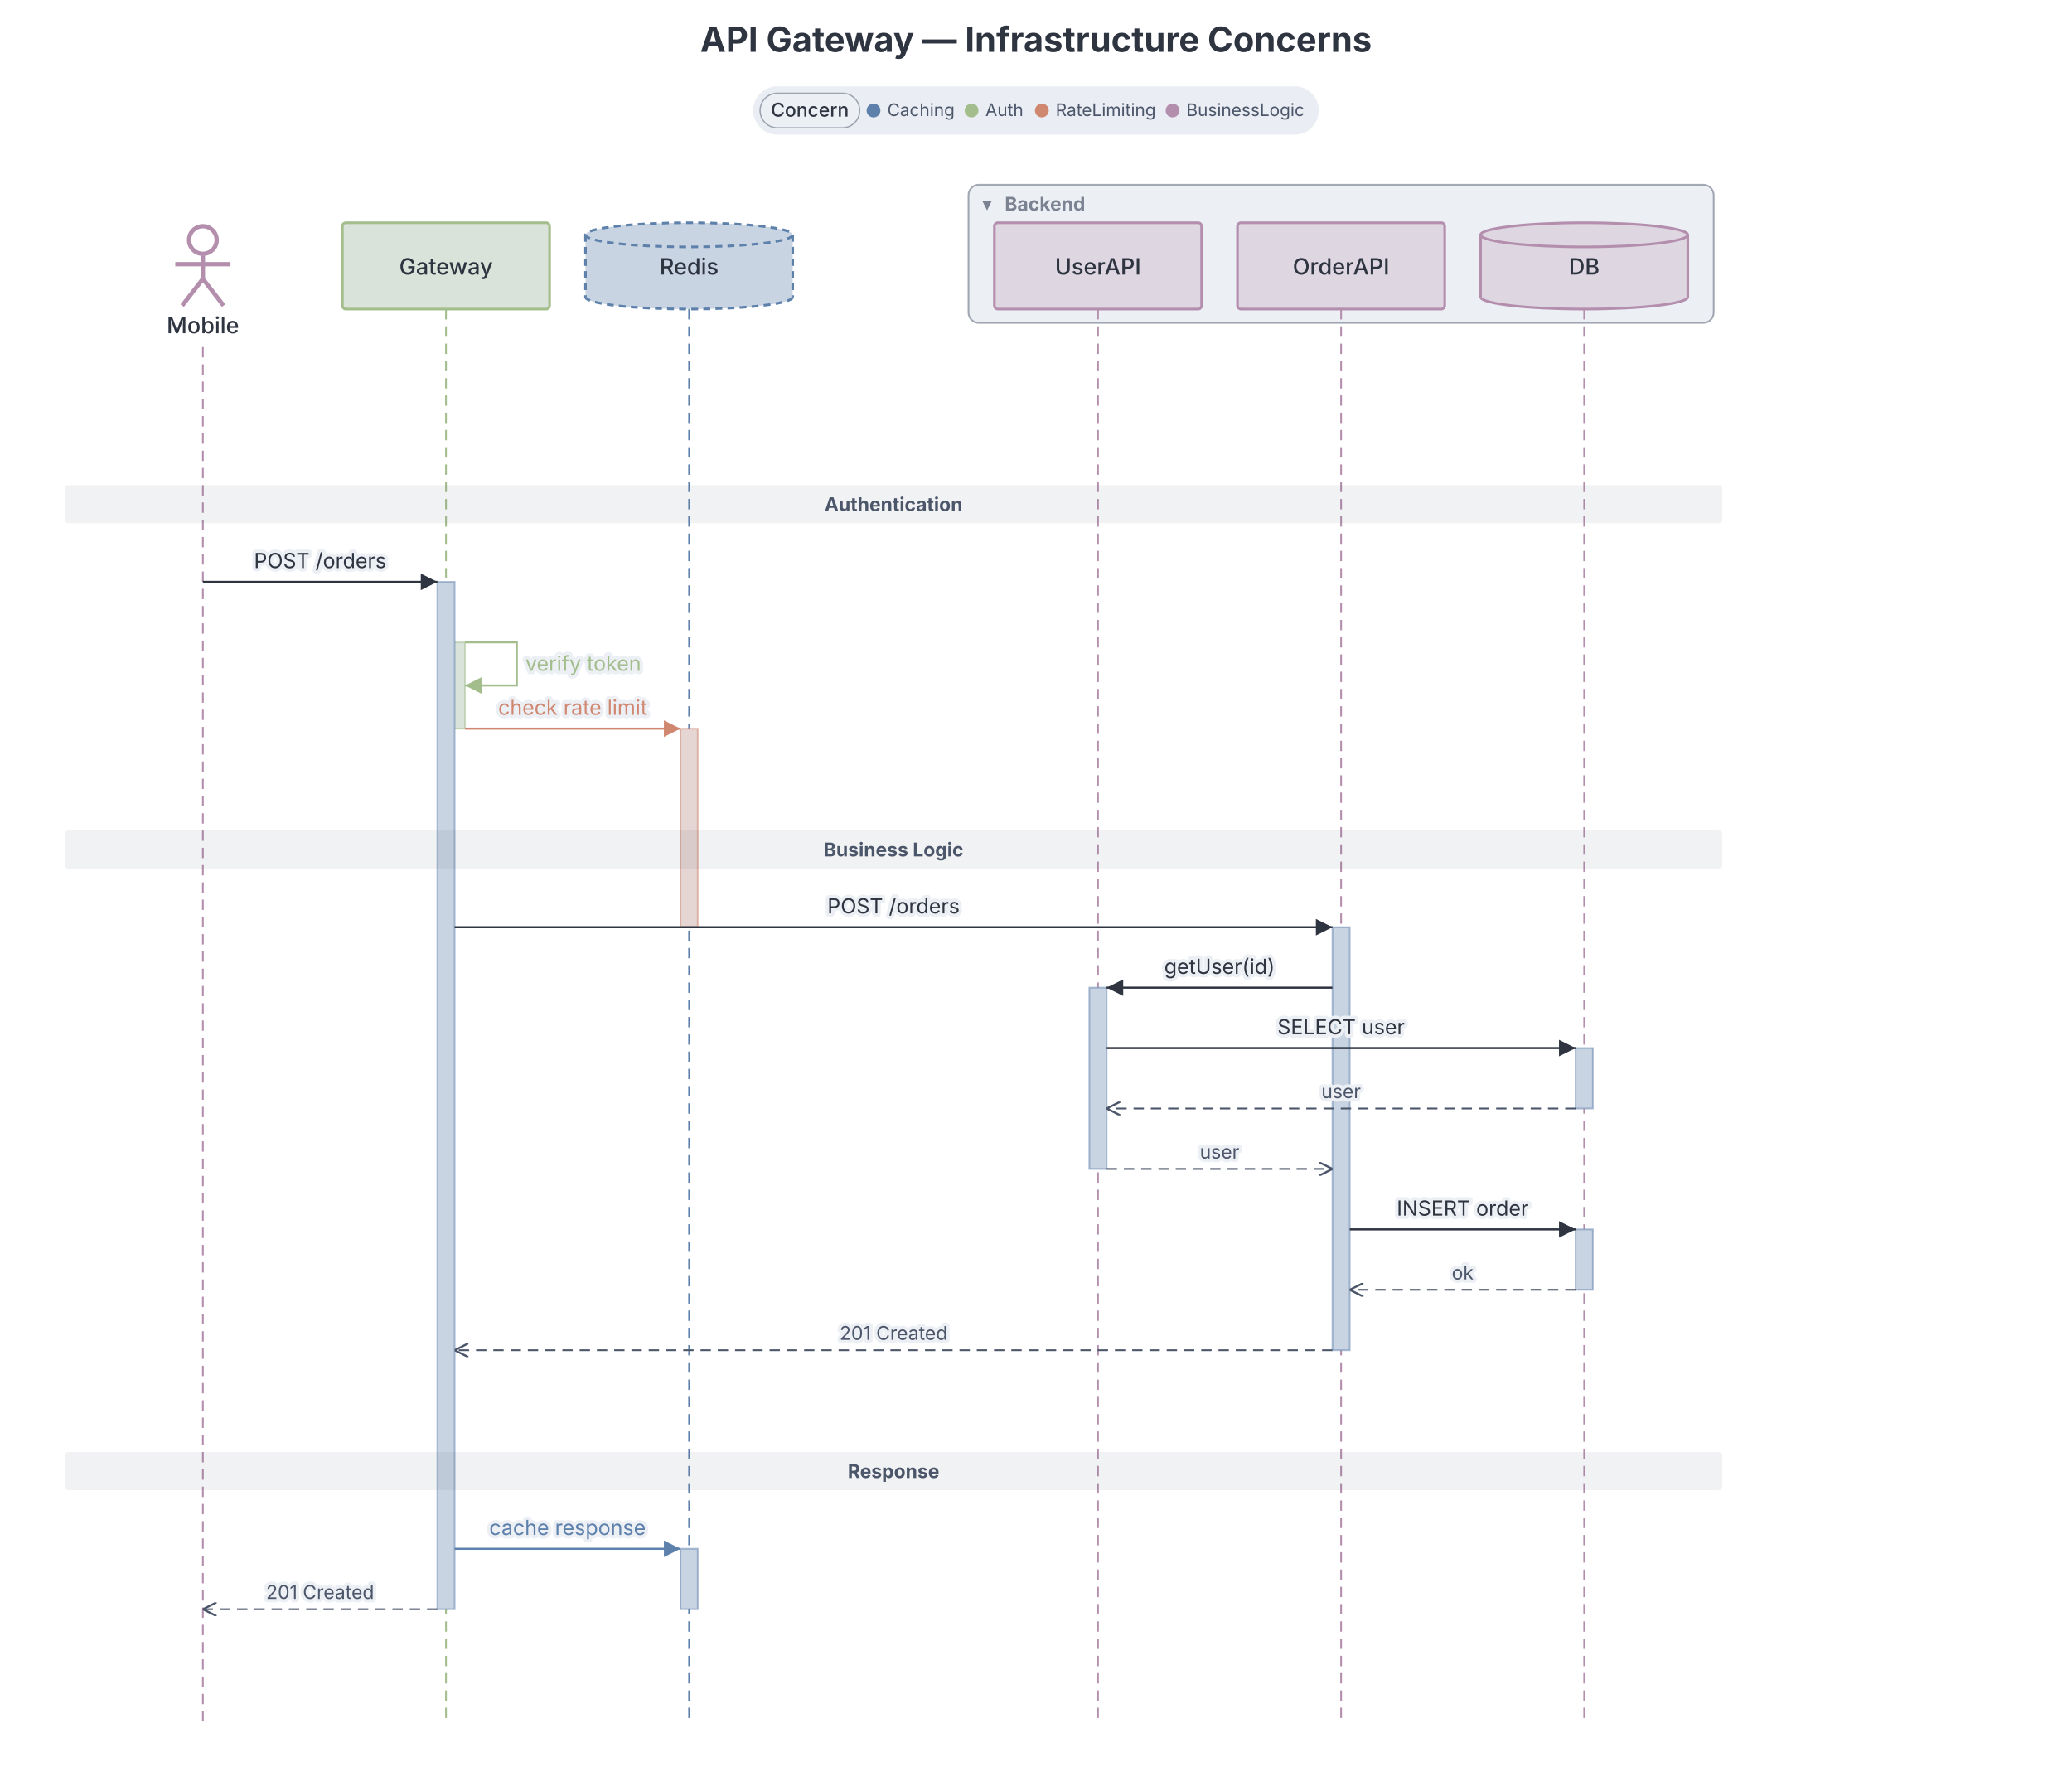
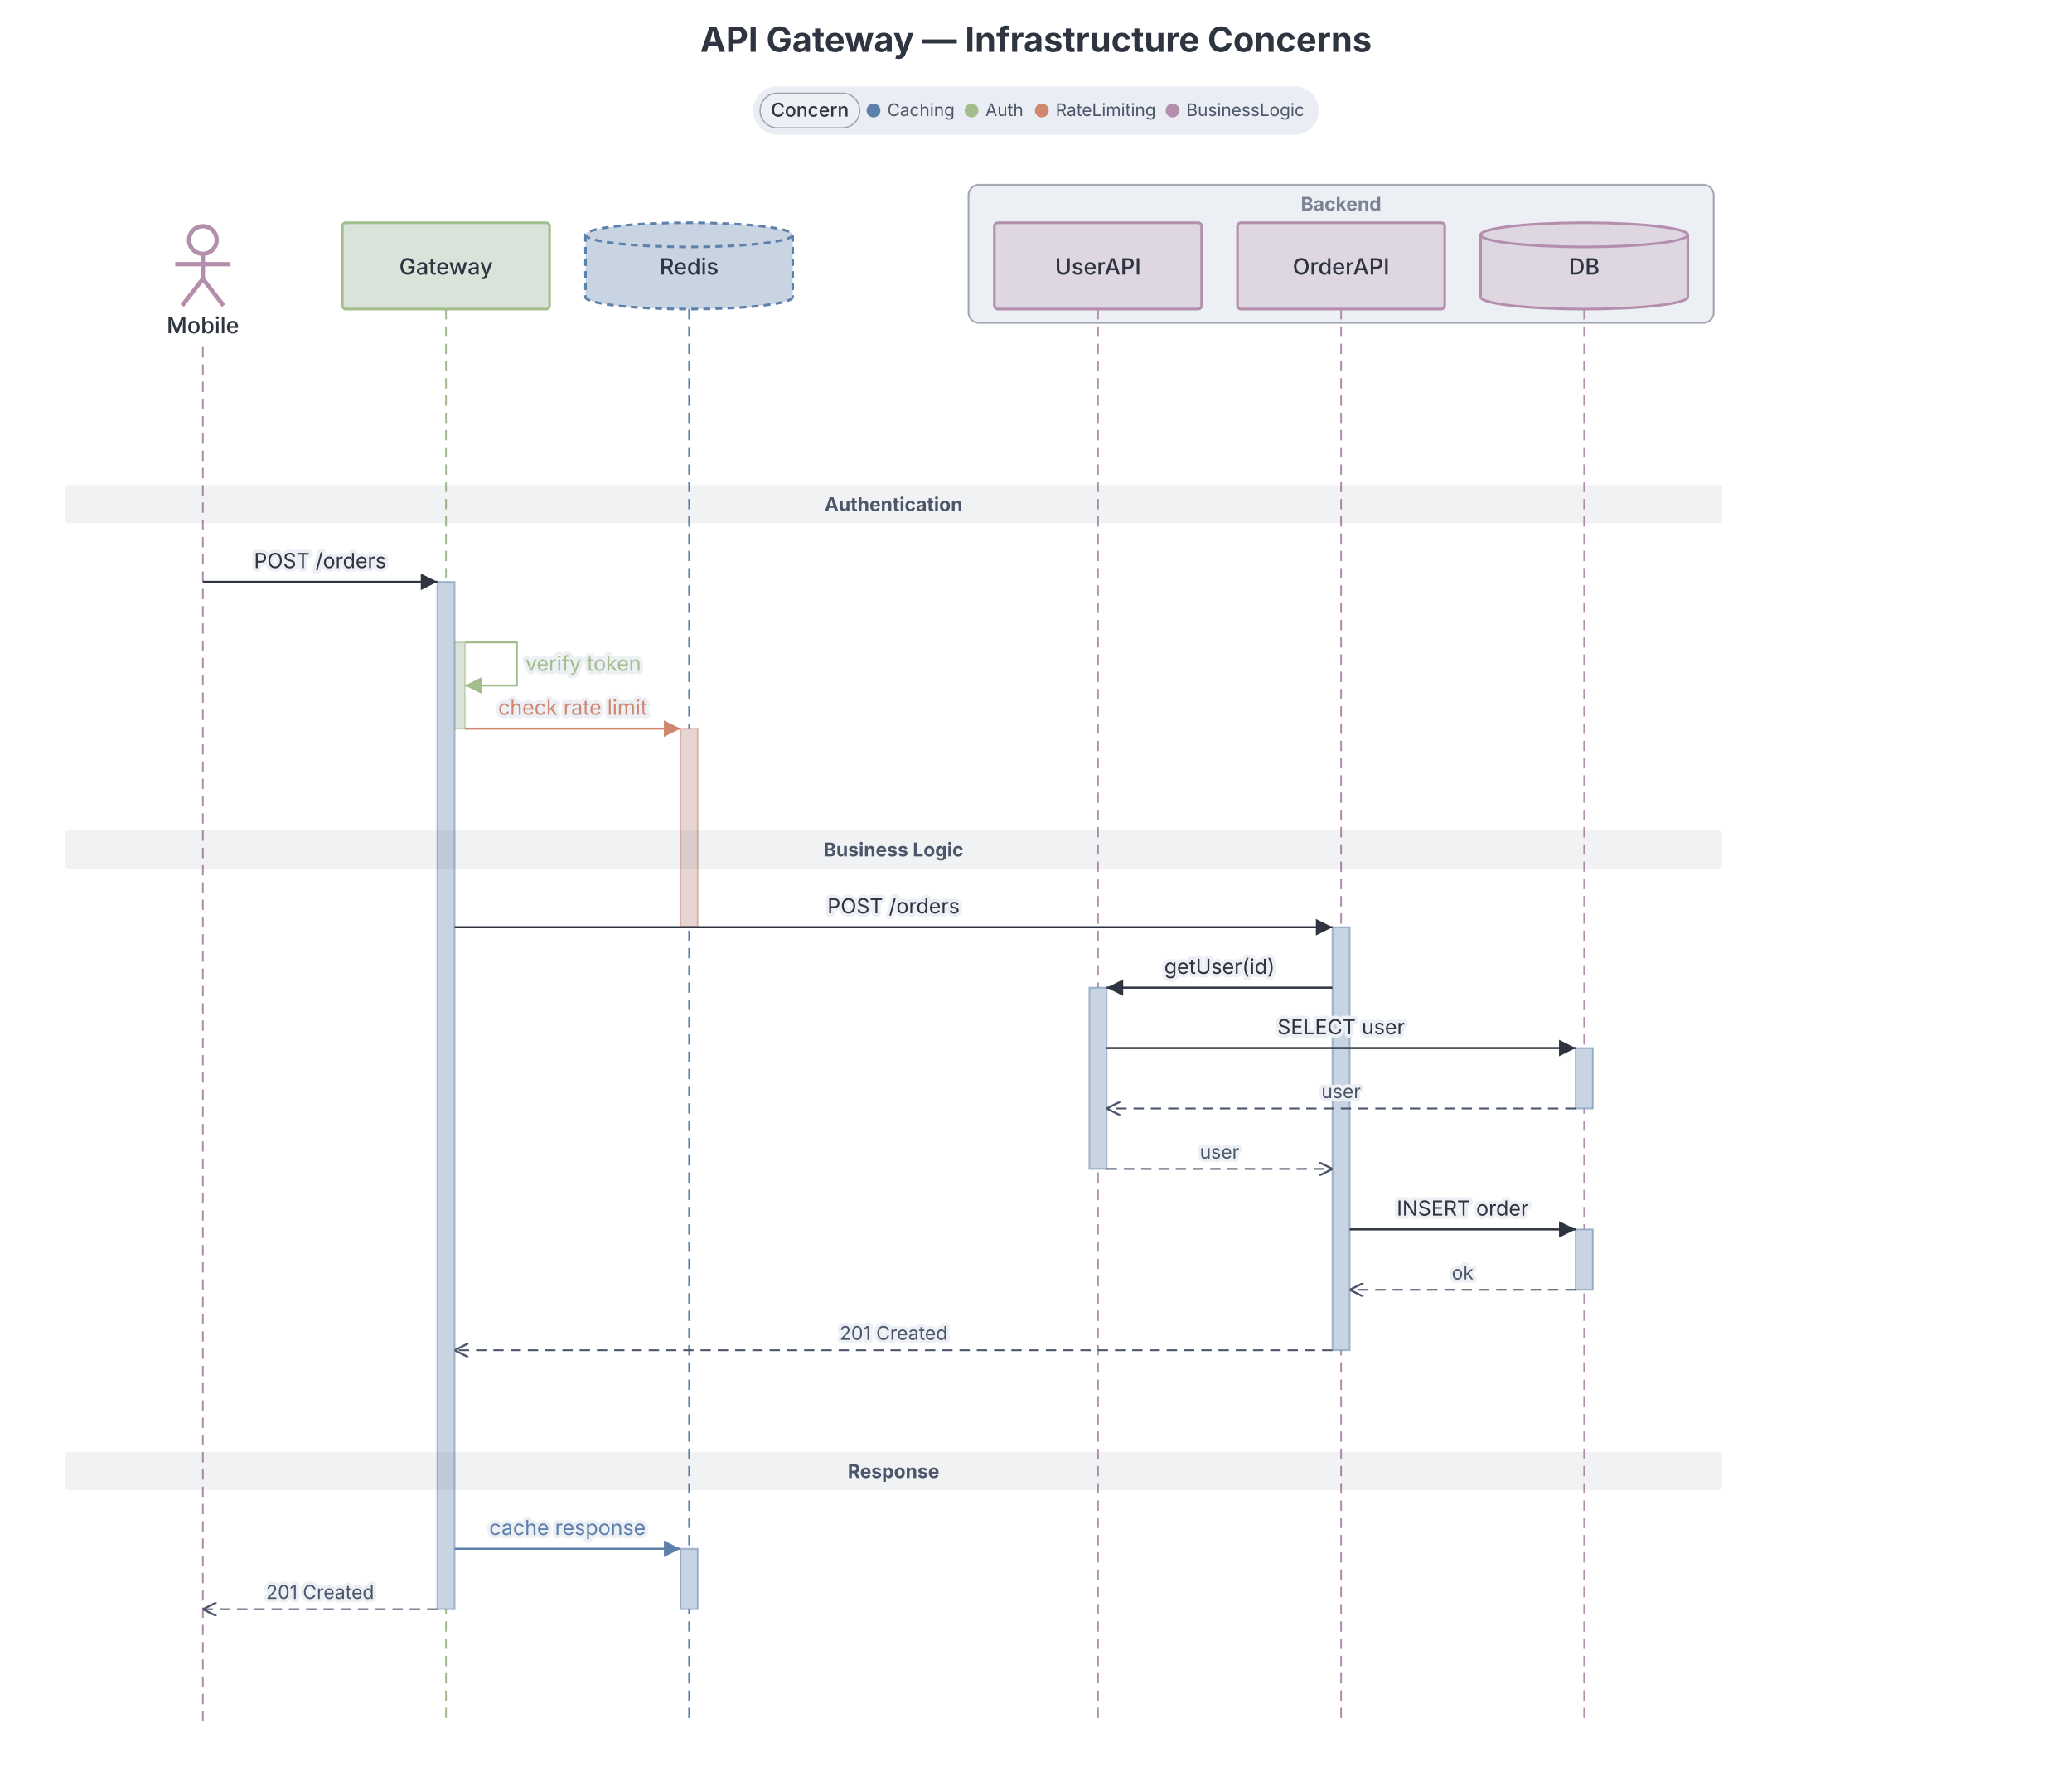
<svg xmlns="http://www.w3.org/2000/svg" width="100%" height="1037" viewBox="0 0 1200 1037" preserveAspectRatio="xMidYMin meet" class="sequence-diagram" style="font-family: Inter, system-ui, Avenir, Helvetica, Arial, sans-serif; background: rgb(236, 239, 244);">
  <defs>
    <marker id="seq-arrowhead" viewBox="0 0 8 8" refX="8" refY="4" markerWidth="8" markerHeight="8" orient="auto">
      <polygon points="0,0 8,4 0,8" fill="#2e3440" />
    </marker>
    <marker id="seq-arrowhead-open" viewBox="0 0 8 8" refX="8" refY="4" markerWidth="8" markerHeight="8" orient="auto">
      <polyline points="0,0 8,4 0,8" fill="none" stroke="#4c566a" stroke-width="1.2" />
    </marker>
    <marker id="seq-arrowhead-async" viewBox="0 0 8 8" refX="8" refY="4" markerWidth="8" markerHeight="8" orient="auto">
      <polyline points="0,0 8,4 0,8" fill="none" stroke="#2e3440" stroke-width="1.2" />
    </marker>
    <marker id="seq-arrowhead-c5e81ac" viewBox="0 0 8 8" refX="8" refY="4" markerWidth="8" markerHeight="8" orient="auto">
      <polygon points="0,0 8,4 0,8" fill="#5e81ac" />
    </marker>
    <marker id="seq-arrowhead-async-c5e81ac" viewBox="0 0 8 8" refX="8" refY="4" markerWidth="8" markerHeight="8" orient="auto">
      <polyline points="0,0 8,4 0,8" fill="none" stroke="#5e81ac" stroke-width="1.2" />
    </marker>
    <marker id="seq-arrowhead-open-c5e81ac" viewBox="0 0 8 8" refX="8" refY="4" markerWidth="8" markerHeight="8" orient="auto">
      <polyline points="0,0 8,4 0,8" fill="none" stroke="#5e81ac" stroke-width="1.2" />
    </marker>
    <marker id="seq-arrowhead-ca3be8c" viewBox="0 0 8 8" refX="8" refY="4" markerWidth="8" markerHeight="8" orient="auto">
      <polygon points="0,0 8,4 0,8" fill="#a3be8c" />
    </marker>
    <marker id="seq-arrowhead-async-ca3be8c" viewBox="0 0 8 8" refX="8" refY="4" markerWidth="8" markerHeight="8" orient="auto">
      <polyline points="0,0 8,4 0,8" fill="none" stroke="#a3be8c" stroke-width="1.2" />
    </marker>
    <marker id="seq-arrowhead-open-ca3be8c" viewBox="0 0 8 8" refX="8" refY="4" markerWidth="8" markerHeight="8" orient="auto">
      <polyline points="0,0 8,4 0,8" fill="none" stroke="#a3be8c" stroke-width="1.2" />
    </marker>
    <marker id="seq-arrowhead-cd08770" viewBox="0 0 8 8" refX="8" refY="4" markerWidth="8" markerHeight="8" orient="auto">
      <polygon points="0,0 8,4 0,8" fill="#d08770" />
    </marker>
    <marker id="seq-arrowhead-async-cd08770" viewBox="0 0 8 8" refX="8" refY="4" markerWidth="8" markerHeight="8" orient="auto">
      <polyline points="0,0 8,4 0,8" fill="none" stroke="#d08770" stroke-width="1.2" />
    </marker>
    <marker id="seq-arrowhead-open-cd08770" viewBox="0 0 8 8" refX="8" refY="4" markerWidth="8" markerHeight="8" orient="auto">
      <polyline points="0,0 8,4 0,8" fill="none" stroke="#d08770" stroke-width="1.2" />
    </marker>
    <marker id="seq-arrowhead-cb48ead" viewBox="0 0 8 8" refX="8" refY="4" markerWidth="8" markerHeight="8" orient="auto">
      <polygon points="0,0 8,4 0,8" fill="#b48ead" />
    </marker>
    <marker id="seq-arrowhead-async-cb48ead" viewBox="0 0 8 8" refX="8" refY="4" markerWidth="8" markerHeight="8" orient="auto">
      <polyline points="0,0 8,4 0,8" fill="none" stroke="#b48ead" stroke-width="1.2" />
    </marker>
    <marker id="seq-arrowhead-open-cb48ead" viewBox="0 0 8 8" refX="8" refY="4" markerWidth="8" markerHeight="8" orient="auto">
      <polyline points="0,0 8,4 0,8" fill="none" stroke="#b48ead" stroke-width="1.2" />
    </marker>
  </defs>
  <text class="chart-title" x="600" y="30" text-anchor="middle" fill="#2e3440" font-size="20" font-weight="700" data-line-number="1">API Gateway — Infrastructure Concerns</text>
  <g class="group-box-wrapper" data-group-toggle="" data-group-line="19" tabindex="0" role="button" aria-expanded="true" cursor="pointer">
    <rect x="560.9" y="107" width="431.6" height="80" rx="6" fill="#eceff4" stroke="#4c566a" stroke-width="1" stroke-opacity="0.5" pointer-events="none" class="group-box" />
    <rect x="560.9" y="107" width="431.6" height="22" fill="transparent" class="group-label-hit" />
-     <text x="568.9" y="122" fill="#4c566a" font-size="11" opacity="0.7" pointer-events="none" class="group-chevron">▾</text>
-     <text x="581.9" y="122" fill="#4c566a" font-size="11" font-weight="bold" opacity="0.7" pointer-events="none" class="group-label">Backend</text>
+     <text x="776.7" y="122" text-anchor="middle" fill="#4c566a" font-size="11" font-weight="bold" opacity="0.7" pointer-events="none" class="group-label">Backend</text>
  </g>
  <g transform="translate(117.5, 129)" class="participant" data-participant-id="Mobile" data-tag-concern="businesslogic">
    <circle cx="0" cy="10" r="8" fill="none" stroke="#b48ead" stroke-width="2.5" />
    <line x1="0" y1="19" x2="0" y2="32.5" stroke="#b48ead" stroke-width="2.5" />
    <line x1="-16" y1="24" x2="16" y2="24" stroke="#b48ead" stroke-width="2.5" />
    <line x1="0" y1="32.5" x2="-12" y2="48" stroke="#b48ead" stroke-width="2.5" />
    <line x1="0" y1="32.5" x2="12" y2="48" stroke="#b48ead" stroke-width="2.5" />
    <text x="0" text-anchor="middle" fill="#2e3440" font-size="13" font-weight="500" y="64">Mobile</text>
  </g>
  <line x1="117.5" y1="201" x2="117.5" y2="997" stroke="#b48ead" stroke-width="1" stroke-dasharray="6 4" class="lifeline" data-participant-id="Mobile" data-tag-concern="businesslogic" />
  <g transform="translate(258.3, 129)" class="participant" data-participant-id="Gateway" data-tag-concern="auth">
    <rect x="-60" y="0" width="120" height="50" rx="2" ry="2" fill="#dae3da" stroke="#a3be8c" stroke-width="1.5" />
    <text x="0" text-anchor="middle" fill="#2e3440" font-size="13" font-weight="500" y="30">Gateway</text>
  </g>
  <line x1="258.3" y1="179" x2="258.3" y2="997" stroke="#a3be8c" stroke-width="1" stroke-dasharray="6 4" class="lifeline" data-participant-id="Gateway" data-tag-concern="auth" />
  <g transform="translate(399.1, 129)" class="participant" data-participant-id="Redis" data-tag-concern="caching">
    <ellipse cx="0" cy="43" rx="60" ry="7" fill="#c9d4e2" stroke="#5e81ac" stroke-width="1.5" stroke-dasharray="4 3" />
    <rect class="participant-body" x="-60" y="7" width="120" height="36" fill="#c9d4e2" stroke="none" />
    <line x1="-60" y1="7" x2="-60" y2="43" stroke="#5e81ac" stroke-width="1.5" stroke-dasharray="4 3" />
    <line x1="60" y1="7" x2="60" y2="43" stroke="#5e81ac" stroke-width="1.5" stroke-dasharray="4 3" />
    <ellipse cx="0" cy="7" rx="60" ry="7" fill="#c9d4e2" stroke="#5e81ac" stroke-width="1.5" stroke-dasharray="4 3" />
    <text x="0" text-anchor="middle" fill="#2e3440" font-size="13" font-weight="500" y="30">Redis</text>
  </g>
  <line x1="399.1" y1="179" x2="399.1" y2="997" stroke="#5e81ac" stroke-width="1" stroke-dasharray="6 4" class="lifeline" data-participant-id="Redis" data-tag-concern="caching" />
  <g transform="translate(635.9, 129)" class="participant" data-participant-id="UserAPI" data-tag-concern="businesslogic">
    <rect x="-60" y="0" width="120" height="50" rx="2" ry="2" fill="#ded7e2" stroke="#b48ead" stroke-width="1.5" />
    <text x="0" text-anchor="middle" fill="#2e3440" font-size="13" font-weight="500" y="30">UserAPI</text>
  </g>
  <line x1="635.9" y1="179" x2="635.9" y2="997" stroke="#b48ead" stroke-width="1" stroke-dasharray="6 4" class="lifeline" data-participant-id="UserAPI" data-tag-concern="businesslogic" />
  <g transform="translate(776.7, 129)" class="participant" data-participant-id="OrderAPI" data-tag-concern="businesslogic">
    <rect x="-60" y="0" width="120" height="50" rx="2" ry="2" fill="#ded7e2" stroke="#b48ead" stroke-width="1.5" />
    <text x="0" text-anchor="middle" fill="#2e3440" font-size="13" font-weight="500" y="30">OrderAPI</text>
  </g>
  <line x1="776.7" y1="179" x2="776.7" y2="997" stroke="#b48ead" stroke-width="1" stroke-dasharray="6 4" class="lifeline" data-participant-id="OrderAPI" data-tag-concern="businesslogic" />
  <g transform="translate(917.5, 129)" class="participant" data-participant-id="DB" data-tag-concern="businesslogic">
    <ellipse cx="0" cy="43" rx="60" ry="7" fill="#ded7e2" stroke="#b48ead" stroke-width="1.5" />
    <rect class="participant-body" x="-60" y="7" width="120" height="36" fill="#ded7e2" stroke="none" />
    <line x1="-60" y1="7" x2="-60" y2="43" stroke="#b48ead" stroke-width="1.5" />
    <line x1="60" y1="7" x2="60" y2="43" stroke="#b48ead" stroke-width="1.5" />
    <ellipse cx="0" cy="7" rx="60" ry="7" fill="#ded7e2" stroke="#b48ead" stroke-width="1.5" />
    <text x="0" text-anchor="middle" fill="#2e3440" font-size="13" font-weight="500" y="30">DB</text>
  </g>
  <line x1="917.5" y1="179" x2="917.5" y2="997" stroke="#b48ead" stroke-width="1" stroke-dasharray="6 4" class="lifeline" data-participant-id="DB" data-tag-concern="businesslogic" />
  <rect x="259.3" y="372" width="10" height="50" fill="#eceff4" />
  <rect x="259.3" y="372" width="10" height="50" fill="#dae3da" stroke="#a3be8c" stroke-width="1" stroke-opacity="0.5" data-participant-id="Gateway" data-msg-lines="26,27" data-line-number="26" class="activation" data-tag-concern="auth" />
  <rect x="394.1" y="422" width="10" height="115" fill="#eceff4" />
  <rect x="394.1" y="422" width="10" height="115" fill="#e5d5d3" stroke="#d08770" stroke-width="1" stroke-opacity="0.5" data-participant-id="Redis" data-msg-lines="27,30" data-line-number="27" class="activation" data-tag-concern="ratelimiting" />
  <rect x="912.5" y="607" width="10" height="35" fill="#eceff4" />
  <rect x="912.5" y="607" width="10" height="35" fill="#c9d4e2" stroke="#5e81ac" stroke-width="1" stroke-opacity="0.5" data-participant-id="DB" data-msg-lines="32,33" data-line-number="32" class="activation" />
  <rect x="630.9" y="572" width="10" height="105" fill="#eceff4" />
  <rect x="630.9" y="572" width="10" height="105" fill="#c9d4e2" stroke="#5e81ac" stroke-width="1" stroke-opacity="0.5" data-participant-id="UserAPI" data-msg-lines="31,32,33,34" data-line-number="31" class="activation" />
  <rect x="912.5" y="712" width="10" height="35" fill="#eceff4" />
  <rect x="912.5" y="712" width="10" height="35" fill="#c9d4e2" stroke="#5e81ac" stroke-width="1" stroke-opacity="0.5" data-participant-id="DB" data-msg-lines="35,36" data-line-number="35" class="activation" />
  <rect x="771.7" y="537" width="10" height="245" fill="#eceff4" />
  <rect x="771.7" y="537" width="10" height="245" fill="#c9d4e2" stroke="#5e81ac" stroke-width="1" stroke-opacity="0.5" data-participant-id="OrderAPI" data-msg-lines="30,31,32,33,34,35,36,37" data-line-number="30" class="activation" />
  <rect x="394.1" y="897" width="10" height="35" fill="#eceff4" />
  <rect x="394.1" y="897" width="10" height="35" fill="#c9d4e2" stroke="#5e81ac" stroke-width="1" stroke-opacity="0.5" data-participant-id="Redis" data-msg-lines="40,41" data-line-number="40" class="activation" data-tag-concern="caching" />
  <rect x="253.3" y="337" width="10" height="595" fill="#eceff4" />
  <rect x="253.3" y="337" width="10" height="595" fill="#c9d4e2" stroke="#5e81ac" stroke-width="1" stroke-opacity="0.5" data-participant-id="Gateway" data-msg-lines="25,26,27,30,31,32,33,34,35,36,37,40,41" data-line-number="25" class="activation" />
  <g data-section-toggle="" data-line-number="24" data-section="" tabindex="0" role="button" aria-expanded="true">
    <rect x="37.5" y="281" width="960" height="22" fill="#4c566a" opacity="0.08" rx="2" pointer-events="none" class="section-divider" />
    <rect x="470.465" y="281" width="94.07" height="22" fill="transparent" class="section-label-hit" />
    <text x="517.5" y="296" text-anchor="middle" fill="#4c566a" font-size="11" font-weight="bold" class="section-label">Authentication</text>
  </g>
  <g data-section-toggle="" data-line-number="29" data-section="" tabindex="0" role="button" aria-expanded="true">
    <rect x="37.5" y="481" width="960" height="22" fill="#4c566a" opacity="0.08" rx="2" pointer-events="none" class="section-divider" />
    <rect x="468.375" y="481" width="98.25" height="22" fill="transparent" class="section-label-hit" />
    <text x="517.5" y="496" text-anchor="middle" fill="#4c566a" font-size="11" font-weight="bold" class="section-label">Business Logic</text>
  </g>
  <g data-section-toggle="" data-line-number="39" data-section="" tabindex="0" role="button" aria-expanded="true">
    <rect x="37.5" y="841" width="960" height="22" fill="#4c566a" opacity="0.08" rx="2" pointer-events="none" class="section-divider" />
    <rect x="477.5" y="841" width="80" height="22" fill="transparent" class="section-label-hit" />
    <text x="517.5" y="856" text-anchor="middle" fill="#4c566a" font-size="11" font-weight="bold" class="section-label">Response</text>
  </g>
  <rect x="117.5" y="327" width="135.8" height="20" fill="transparent" class="message-hit-area" data-line-number="25" data-msg-index="0" data-step-index="0" />
  <line x1="117.5" y1="337" x2="253.3" y2="337" stroke="#2e3440" stroke-width="1.2" marker-end="url(#seq-arrowhead)" class="message-arrow" data-line-number="25" data-msg-index="0" data-step-index="0" data-from="Mobile" data-to="Gateway" />
  <text x="185.4" y="329" text-anchor="middle" fill="#2e3440" paint-order="stroke fill" stroke="#eceff4" stroke-width="4" stroke-linejoin="round" font-size="12" class="message-label" data-line-number="25" data-msg-index="0" data-step-index="0">POST /orders</text>
  <rect x="269.3" y="367" width="30" height="35" fill="transparent" class="message-hit-area" data-line-number="26" data-msg-index="1" data-step-index="1" />
  <path d="M 269.3 372 H 299.3 V 397 H 269.3" fill="none" stroke="#a3be8c" stroke-width="1.2" marker-end="url(#seq-arrowhead-ca3be8c)" class="message-arrow self-call" data-line-number="26" data-msg-index="1" data-step-index="1" data-from="Gateway" data-to="Gateway" data-tag-concern="auth" />
  <text x="304.3" y="388.5" text-anchor="start" fill="#a3be8c" paint-order="stroke fill" stroke="#eceff4" stroke-width="4" stroke-linejoin="round" font-size="12" class="message-label" data-line-number="26" data-msg-index="1" data-step-index="1" data-tag-concern="auth">verify token</text>
  <rect x="269.3" y="412" width="124.8" height="20" fill="transparent" class="message-hit-area" data-line-number="27" data-msg-index="2" data-step-index="2" />
  <line x1="269.3" y1="422" x2="394.1" y2="422" stroke="#d08770" stroke-width="1.2" marker-end="url(#seq-arrowhead-cd08770)" class="message-arrow" data-line-number="27" data-msg-index="2" data-step-index="2" data-from="Gateway" data-to="Redis" data-tag-concern="ratelimiting" />
  <text x="331.7" y="414" text-anchor="middle" fill="#d08770" paint-order="stroke fill" stroke="#eceff4" stroke-width="4" stroke-linejoin="round" font-size="12" class="message-label" data-line-number="27" data-msg-index="2" data-step-index="2" data-tag-concern="ratelimiting">check rate limit</text>
  <rect x="263.3" y="527" width="508.4" height="20" fill="transparent" class="message-hit-area" data-line-number="30" data-msg-index="3" data-step-index="3" />
  <line x1="263.3" y1="537" x2="771.7" y2="537" stroke="#2e3440" stroke-width="1.2" marker-end="url(#seq-arrowhead)" class="message-arrow" data-line-number="30" data-msg-index="3" data-step-index="3" data-from="Gateway" data-to="OrderAPI" />
  <text x="517.5" y="529" text-anchor="middle" fill="#2e3440" paint-order="stroke fill" stroke="#eceff4" stroke-width="4" stroke-linejoin="round" font-size="12" class="message-label" data-line-number="30" data-msg-index="3" data-step-index="3">POST /orders</text>
  <rect x="640.9" y="562" width="130.8" height="20" fill="transparent" class="message-hit-area" data-line-number="31" data-msg-index="4" data-step-index="4" />
  <line x1="771.7" y1="572" x2="640.9" y2="572" stroke="#2e3440" stroke-width="1.2" marker-end="url(#seq-arrowhead)" class="message-arrow" data-line-number="31" data-msg-index="4" data-step-index="4" data-from="OrderAPI" data-to="UserAPI" />
  <text x="706.3" y="564" text-anchor="middle" fill="#2e3440" paint-order="stroke fill" stroke="#eceff4" stroke-width="4" stroke-linejoin="round" font-size="12" class="message-label" data-line-number="31" data-msg-index="4" data-step-index="4">getUser(id)</text>
  <rect x="640.9" y="597" width="271.6" height="20" fill="transparent" class="message-hit-area" data-line-number="32" data-msg-index="5" data-step-index="5" />
  <line x1="640.9" y1="607" x2="912.5" y2="607" stroke="#2e3440" stroke-width="1.2" marker-end="url(#seq-arrowhead)" class="message-arrow" data-line-number="32" data-msg-index="5" data-step-index="5" data-from="UserAPI" data-to="DB" />
  <text x="776.7" y="599" text-anchor="middle" fill="#2e3440" paint-order="stroke fill" stroke="#eceff4" stroke-width="4" stroke-linejoin="round" font-size="12" class="message-label" data-line-number="32" data-msg-index="5" data-step-index="5">SELECT user</text>
  <rect x="640.9" y="632" width="271.6" height="20" fill="transparent" class="message-hit-area" data-line-number="33" data-msg-index="6" data-step-index="6" />
  <line x1="912.5" y1="642" x2="640.9" y2="642" stroke="#4c566a" stroke-width="1" stroke-dasharray="6 4" marker-end="url(#seq-arrowhead-open)" class="return-arrow" data-line-number="33" data-msg-index="6" data-step-index="6" data-from="DB" data-to="UserAPI" />
  <text x="776.7" y="636" text-anchor="middle" fill="#4c566a" paint-order="stroke fill" stroke="#eceff4" stroke-width="4" stroke-linejoin="round" font-size="11" class="message-label" data-line-number="33" data-msg-index="6" data-step-index="6">user</text>
  <rect x="640.9" y="667" width="130.8" height="20" fill="transparent" class="message-hit-area" data-line-number="34" data-msg-index="7" data-step-index="7" />
  <line x1="640.9" y1="677" x2="771.7" y2="677" stroke="#4c566a" stroke-width="1" stroke-dasharray="6 4" marker-end="url(#seq-arrowhead-open)" class="return-arrow" data-line-number="34" data-msg-index="7" data-step-index="7" data-from="UserAPI" data-to="OrderAPI" />
  <text x="706.3" y="671" text-anchor="middle" fill="#4c566a" paint-order="stroke fill" stroke="#eceff4" stroke-width="4" stroke-linejoin="round" font-size="11" class="message-label" data-line-number="34" data-msg-index="7" data-step-index="7">user</text>
  <rect x="781.7" y="702" width="130.8" height="20" fill="transparent" class="message-hit-area" data-line-number="35" data-msg-index="8" data-step-index="8" />
  <line x1="781.7" y1="712" x2="912.5" y2="712" stroke="#2e3440" stroke-width="1.2" marker-end="url(#seq-arrowhead)" class="message-arrow" data-line-number="35" data-msg-index="8" data-step-index="8" data-from="OrderAPI" data-to="DB" />
  <text x="847.1" y="704" text-anchor="middle" fill="#2e3440" paint-order="stroke fill" stroke="#eceff4" stroke-width="4" stroke-linejoin="round" font-size="12" class="message-label" data-line-number="35" data-msg-index="8" data-step-index="8">INSERT order</text>
  <rect x="781.7" y="737" width="130.8" height="20" fill="transparent" class="message-hit-area" data-line-number="36" data-msg-index="9" data-step-index="9" />
  <line x1="912.5" y1="747" x2="781.7" y2="747" stroke="#4c566a" stroke-width="1" stroke-dasharray="6 4" marker-end="url(#seq-arrowhead-open)" class="return-arrow" data-line-number="36" data-msg-index="9" data-step-index="9" data-from="DB" data-to="OrderAPI" />
  <text x="847.1" y="741" text-anchor="middle" fill="#4c566a" paint-order="stroke fill" stroke="#eceff4" stroke-width="4" stroke-linejoin="round" font-size="11" class="message-label" data-line-number="36" data-msg-index="9" data-step-index="9">ok</text>
  <rect x="263.3" y="772" width="508.4" height="20" fill="transparent" class="message-hit-area" data-line-number="37" data-msg-index="10" data-step-index="10" />
  <line x1="771.7" y1="782" x2="263.3" y2="782" stroke="#4c566a" stroke-width="1" stroke-dasharray="6 4" marker-end="url(#seq-arrowhead-open)" class="return-arrow" data-line-number="37" data-msg-index="10" data-step-index="10" data-from="OrderAPI" data-to="Gateway" />
  <text x="517.5" y="776" text-anchor="middle" fill="#4c566a" paint-order="stroke fill" stroke="#eceff4" stroke-width="4" stroke-linejoin="round" font-size="11" class="message-label" data-line-number="37" data-msg-index="10" data-step-index="10">201 Created</text>
  <rect x="263.3" y="887" width="130.8" height="20" fill="transparent" class="message-hit-area" data-line-number="40" data-msg-index="11" data-step-index="11" />
  <line x1="263.3" y1="897" x2="394.1" y2="897" stroke="#5e81ac" stroke-width="1.2" marker-end="url(#seq-arrowhead-c5e81ac)" class="message-arrow" data-line-number="40" data-msg-index="11" data-step-index="11" data-from="Gateway" data-to="Redis" data-tag-concern="caching" />
  <text x="328.7" y="889" text-anchor="middle" fill="#5e81ac" paint-order="stroke fill" stroke="#eceff4" stroke-width="4" stroke-linejoin="round" font-size="12" class="message-label" data-line-number="40" data-msg-index="11" data-step-index="11" data-tag-concern="caching">cache response</text>
  <rect x="117.5" y="922" width="135.8" height="20" fill="transparent" class="message-hit-area" data-line-number="41" data-msg-index="12" data-step-index="12" />
  <line x1="253.3" y1="932" x2="117.5" y2="932" stroke="#4c566a" stroke-width="1" stroke-dasharray="6 4" marker-end="url(#seq-arrowhead-open)" class="return-arrow" data-line-number="41" data-msg-index="12" data-step-index="12" data-from="Gateway" data-to="Mobile" />
  <text x="185.4" y="926" text-anchor="middle" fill="#4c566a" paint-order="stroke fill" stroke="#eceff4" stroke-width="4" stroke-linejoin="round" font-size="11" class="message-label" data-line-number="41" data-msg-index="12" data-step-index="12">201 Created</text>
  <g class="sequence-legend" transform="translate(0,50)">
    <g class="dgmo-legend" data-legend-title-relation="below-title" data-legend-capsule-addon-width="0" data-legend-active="concern">
      <g transform="translate(436.205,0)" data-legend-group="concern" style="cursor: pointer;">
        <rect width="327.59" height="28" rx="14" fill="#eaedf3" />
        <rect x="4" y="4" width="57.69" height="20" rx="10" fill="#eceff4" />
        <rect x="4" y="4" width="57.69" height="20" rx="10" fill="none" stroke="#9ca3af" stroke-width="0.75" />
        <text x="32.845" y="14" text-anchor="middle" dy="0.32em" font-size="11" font-weight="500" fill="#2e3440" pointer-events="none" font-family="Inter, system-ui, Avenir, Helvetica, Arial, sans-serif">Concern</text>
        <g data-legend-entry="caching" data-series-name="Caching" style="cursor: pointer;">
          <circle cx="69.69" cy="14" r="4" fill="#5e81ac" />
          <text x="77.69" y="14" dy="0.32em" font-size="10" fill="#4c566a" font-family="Inter, system-ui, Avenir, Helvetica, Arial, sans-serif">Caching</text>
        </g>
        <g data-legend-entry="auth" data-series-name="Auth" style="cursor: pointer;">
          <circle cx="126.49" cy="14" r="4" fill="#a3be8c" />
          <text x="134.49" y="14" dy="0.32em" font-size="10" fill="#4c566a" font-family="Inter, system-ui, Avenir, Helvetica, Arial, sans-serif">Auth</text>
        </g>
        <g data-legend-entry="ratelimiting" data-series-name="RateLimiting" style="cursor: pointer;">
          <circle cx="167.19" cy="14" r="4" fill="#d08770" />
          <text x="175.19" y="14" dy="0.32em" font-size="10" fill="#4c566a" font-family="Inter, system-ui, Avenir, Helvetica, Arial, sans-serif">RateLimiting</text>
        </g>
        <g data-legend-entry="businesslogic" data-series-name="BusinessLogic" style="cursor: pointer;">
          <circle cx="242.89" cy="14" r="4" fill="#b48ead" />
          <text x="250.89" y="14" dy="0.32em" font-size="10" fill="#4c566a" font-family="Inter, system-ui, Avenir, Helvetica, Arial, sans-serif">BusinessLogic</text>
        </g>
      </g>
    </g>
  </g>
</svg>
